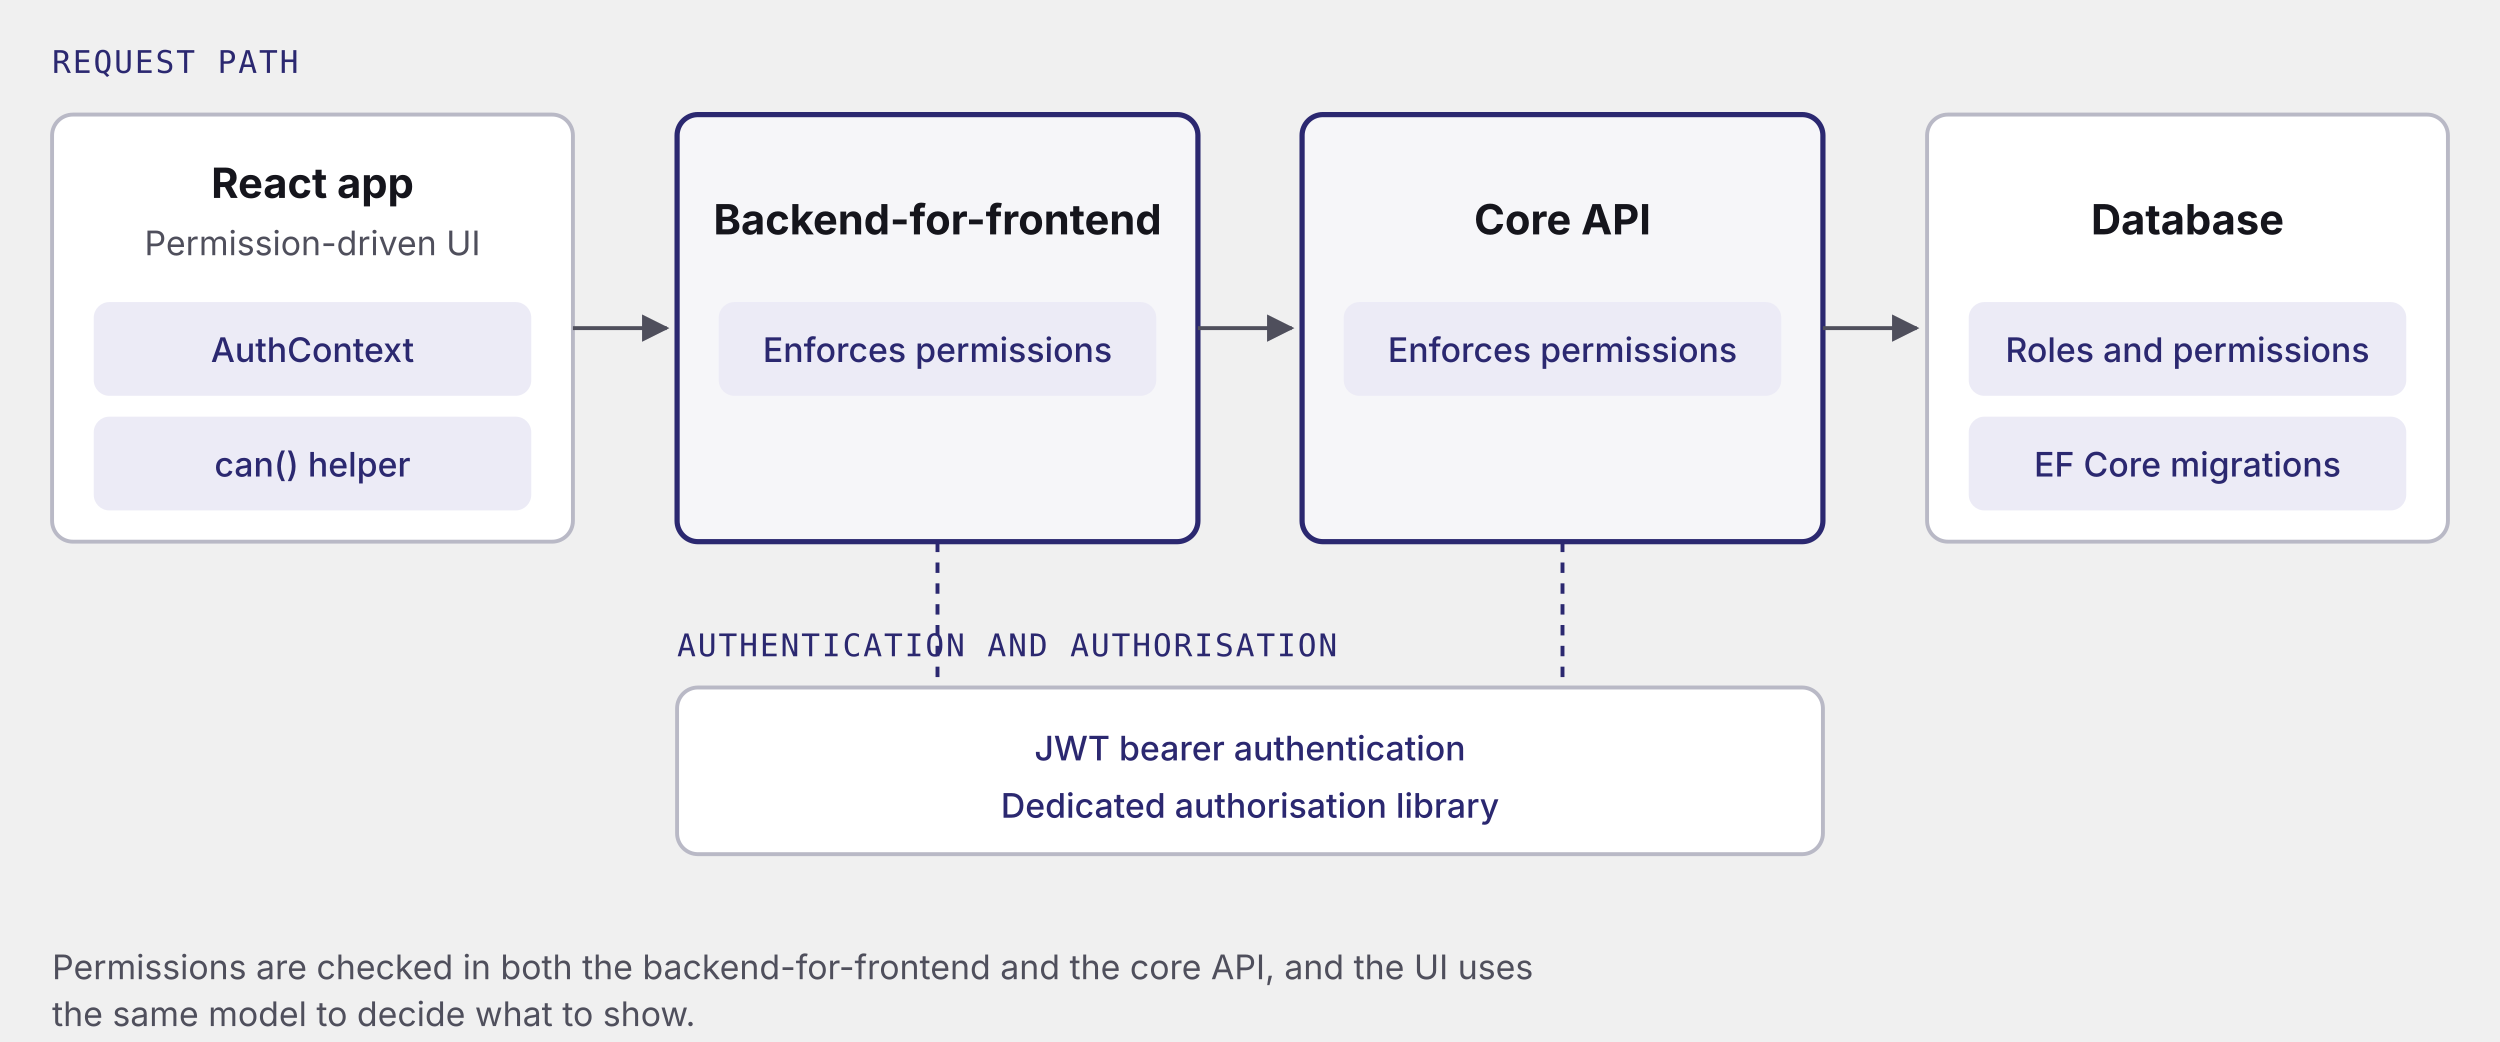
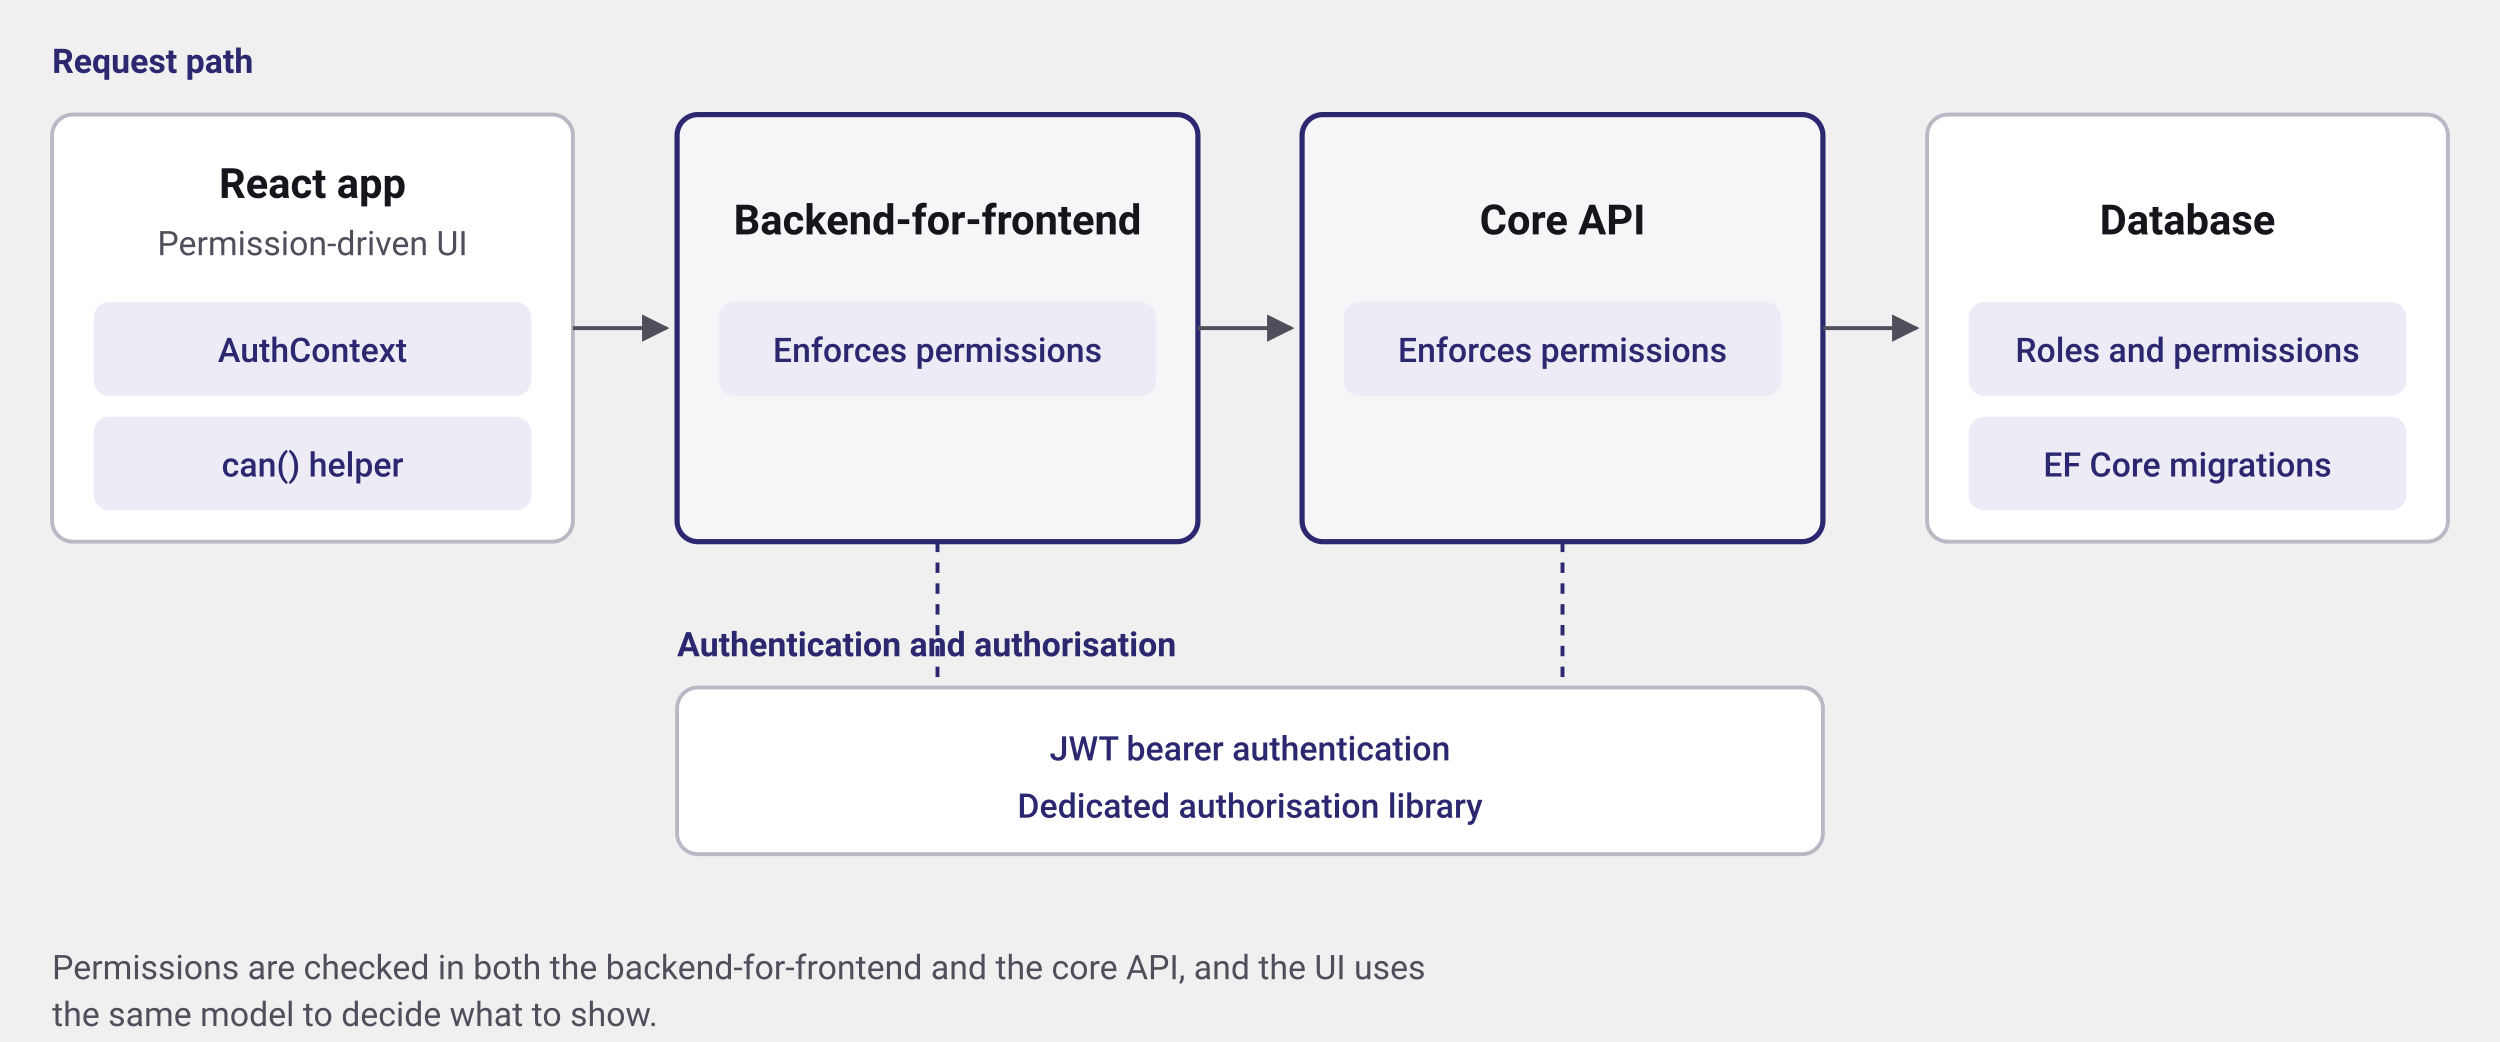
- <svg xmlns="http://www.w3.org/2000/svg" viewBox="0 0 960 400" width="960" height="400" role="img" aria-labelledby="t d" font-family="Inter, system-ui, -apple-system, 'Segoe UI', Roboto, sans-serif">
+ <svg xmlns="http://www.w3.org/2000/svg" viewBox="0 0 960 400" width="960" height="400" role="img" aria-labelledby="t d" font-family="'IBM Plex Sans', system-ui, -apple-system, 'Segoe UI', Roboto, sans-serif">
  <defs>
    <marker id="arrow" viewBox="0 0 10 10" refX="9" refY="5" markerWidth="7" markerHeight="7" orient="auto-start-reverse">
      <path d="M0 0 L10 5 L0 10 z" fill="#4f4f5c" />
    </marker>
    <style>
-       .label { font-family: 'IBM Plex Mono', ui-monospace, Consolas, monospace; font-size: 12px; letter-spacing: 0.06em; fill: #2b2870; font-weight: 500; }
+       .label { font-size: 13px; fill: #2b2870; font-weight: 600; }
      .box { fill: #ffffff; stroke: #b9b9c6; stroke-width: 1.5; }
      .key { fill: #f6f6f9; stroke: #2b2870; stroke-width: 2; }
      .title { font-size: 16px; font-weight: 700; fill: #15151c; }
      .sub { font-size: 13px; fill: #4f4f5c; }
      .chip { fill: #ecebf6; }
      .chip-text { font-size: 13px; font-weight: 500; fill: #2b2870; }
      .line { stroke: #4f4f5c; stroke-width: 1.5; fill: none; }
      .dash { stroke: #2b2870; stroke-width: 1.5; stroke-dasharray: 4 4; fill: none; }
    </style>
  </defs>
-   <text class="label" x="20" y="28">REQUEST PATH</text>
+   <text class="label" x="20" y="28">Request path</text>
  <rect class="box" x="20" y="44" width="200" height="164" rx="8" />
  <text class="title" x="120" y="76" text-anchor="middle">React app</text>
  <text class="sub" x="120" y="98" text-anchor="middle">Permission-driven UI</text>
  <rect class="chip" x="36" y="116" width="168" height="36" rx="6" />
  <text class="chip-text" x="120" y="139" text-anchor="middle">AuthContext</text>
  <rect class="chip" x="36" y="160" width="168" height="36" rx="6" />
  <text class="chip-text" x="120" y="183" text-anchor="middle">can() helper</text>
  <path class="line" d="M220 126 H256" marker-end="url(#arrow)" />
  <rect class="key" x="260" y="44" width="200" height="164" rx="8" />
  <text class="title" x="360" y="90" text-anchor="middle">Backend-for-frontend</text>
  <rect class="chip" x="276" y="116" width="168" height="36" rx="6" />
  <text class="chip-text" x="360" y="139" text-anchor="middle">Enforces permissions</text>
  <path class="line" d="M460 126 H496" marker-end="url(#arrow)" />
  <rect class="key" x="500" y="44" width="200" height="164" rx="8" />
  <text class="title" x="600" y="90" text-anchor="middle">Core API</text>
  <rect class="chip" x="516" y="116" width="168" height="36" rx="6" />
  <text class="chip-text" x="600" y="139" text-anchor="middle">Enforces permissions</text>
  <path class="line" d="M700 126 H736" marker-end="url(#arrow)" />
  <rect class="box" x="740" y="44" width="200" height="164" rx="8" />
  <text class="title" x="840" y="90" text-anchor="middle">Database</text>
  <rect class="chip" x="756" y="116" width="168" height="36" rx="6" />
  <text class="chip-text" x="840" y="139" text-anchor="middle">Roles and permissions</text>
  <rect class="chip" x="756" y="160" width="168" height="36" rx="6" />
  <text class="chip-text" x="840" y="183" text-anchor="middle">EF Core migrations</text>
  <path class="dash" d="M360 208 V260" />
  <path class="dash" d="M600 208 V260" />
-   <text class="label" x="260" y="252">AUTHENTICATION AND AUTHORISATION</text>
+   <text class="label" x="260" y="252">Authentication and authorisation</text>
  <rect class="box" x="260" y="264" width="440" height="64" rx="8" />
  <text class="chip-text" x="480" y="292" text-anchor="middle">JWT bearer authentication</text>
  <text class="chip-text" x="480" y="314" text-anchor="middle">Dedicated authorisation library</text>
  <text class="sub" x="20" y="376">Permissions are checked in both the backend-for-frontend and the core API, and the UI uses</text>
  <text class="sub" x="20" y="394">the same model to decide what to show.</text>
</svg>
